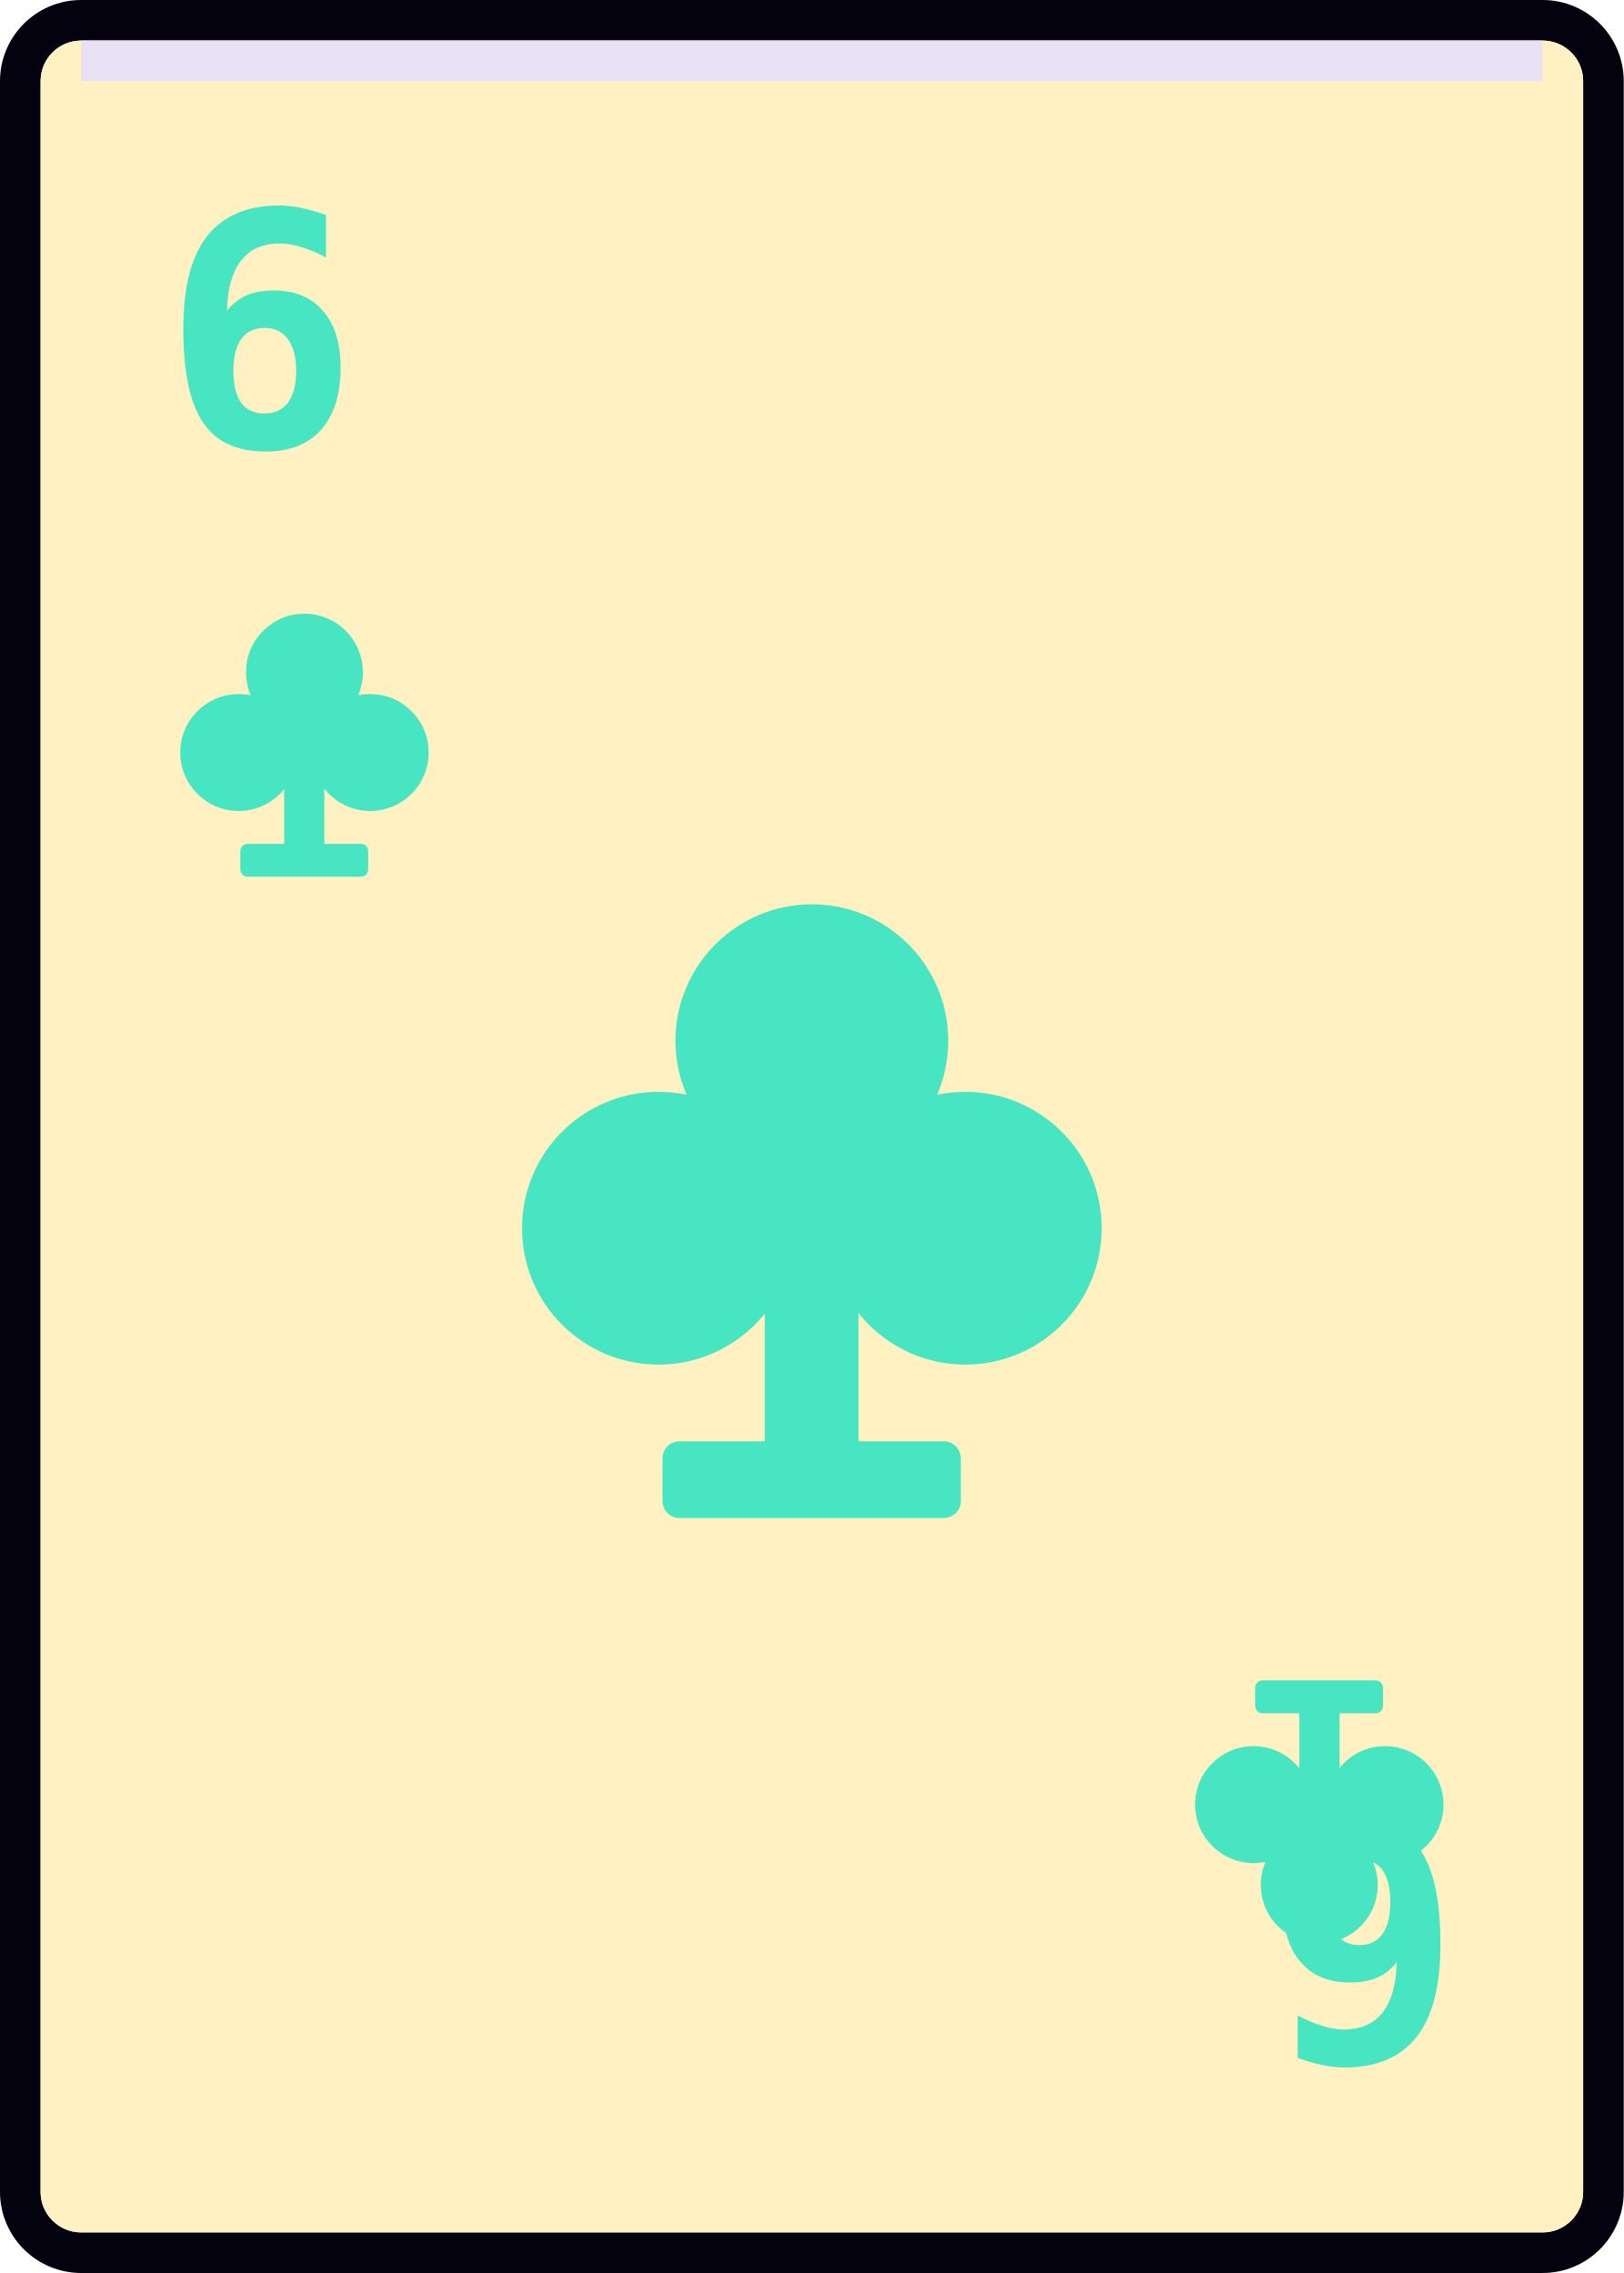
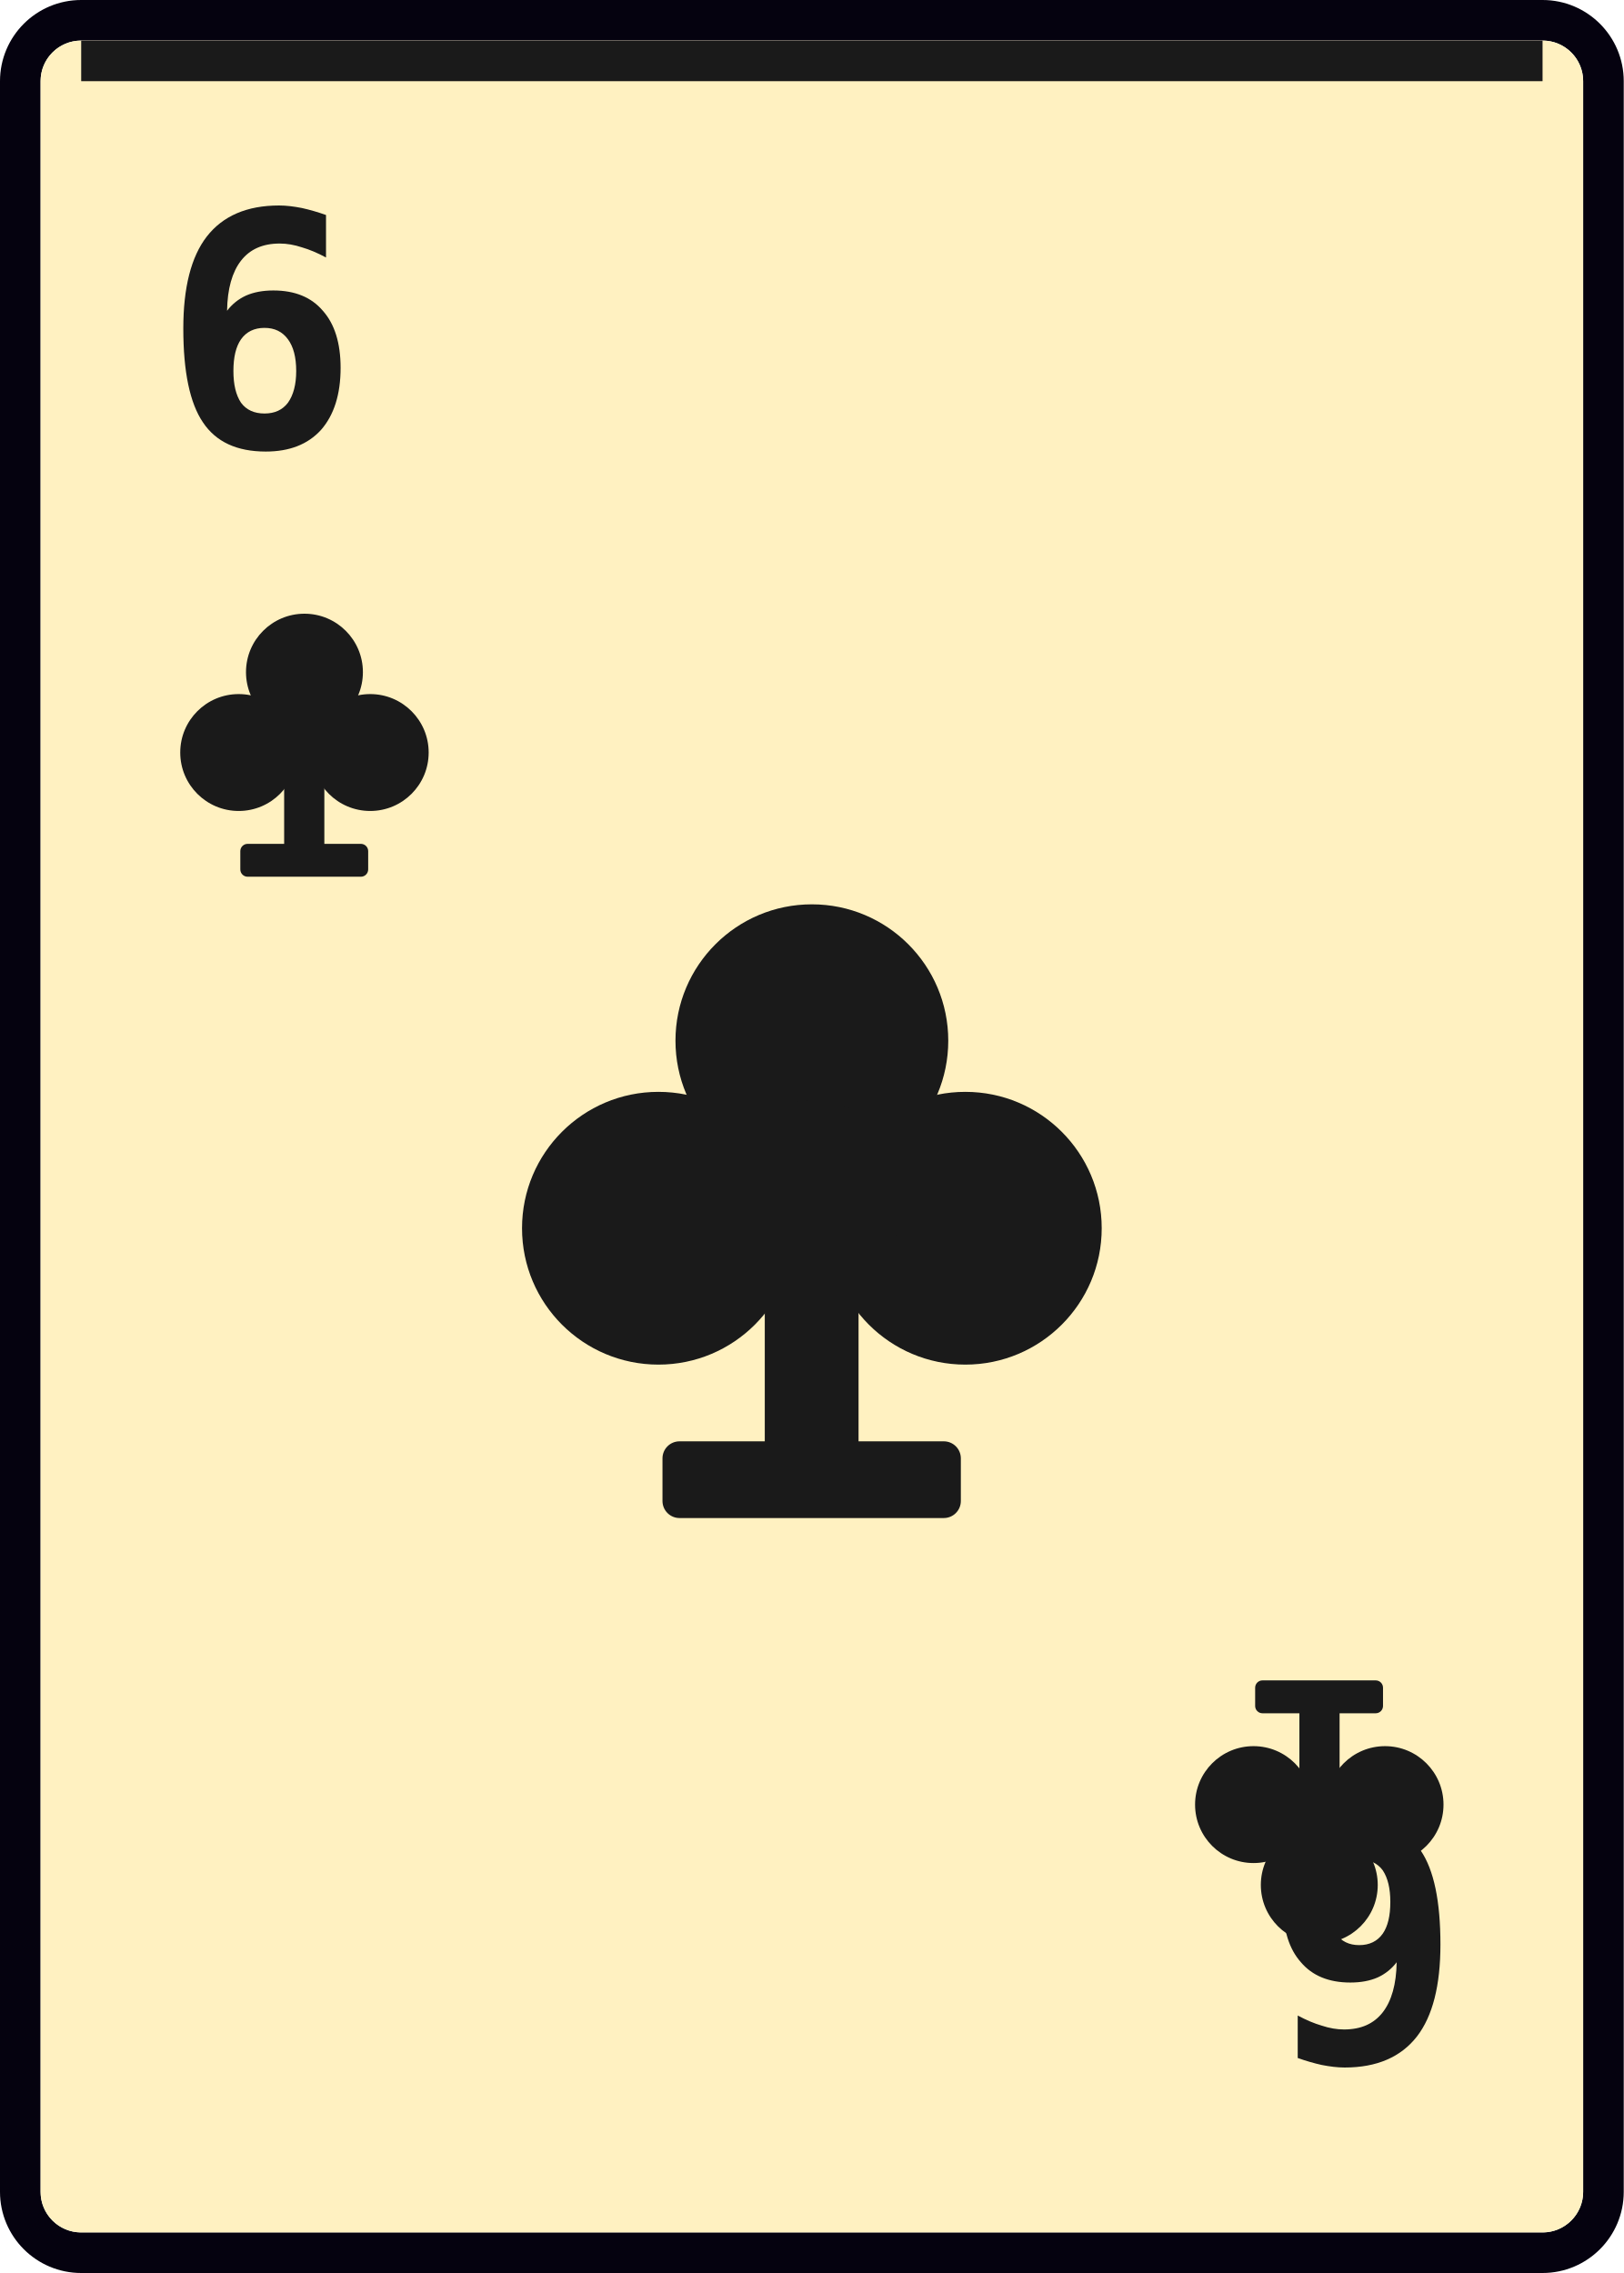
<svg xmlns="http://www.w3.org/2000/svg" viewBox="0 0 40 56" width="40" height="56" shape-rendering="geometricPrecision">
  <g id="edge">
    <rect x="0.5" y="0.5" width="39" height="55" rx="1.5" ry="1.5" fill="none" stroke="#05020F" stroke-width="1" />
  </g>
  <g id="face">
    <rect x="1" y="1" width="38" height="54" rx="1" ry="1" fill="#FFF1C1" />
-     <line x1="2" y1="1.5" x2="38" y2="1.5" stroke="#E9E2F5" stroke-width="1" />
+     <line x1="2" y1="1.5" x2="38" y2="1.5" stroke="#1A1A1A" stroke-width="1" />
  </g>
  <g id="rank">
-     <text x="4" y="11" fill="#48E5C2" font-size="8" font-family="ui-monospace, SFMono-Regular, Menlo, Consolas, monospace" font-weight="700">6</text>
+     <text x="4" y="11" fill="#1A1A1A" font-size="8" font-family="ui-monospace, SFMono-Regular, Menlo, Consolas, monospace" font-weight="700">6</text>
    <g transform="translate(36,52) rotate(180)">
-       <text x="0" y="7" fill="#48E5C2" font-size="8" font-family="ui-monospace, SFMono-Regular, Menlo, Consolas, monospace" font-weight="700">6</text>
+       <text x="0" y="7" fill="#1A1A1A" font-size="8" font-family="ui-monospace, SFMono-Regular, Menlo, Consolas, monospace" font-weight="700">6</text>
    </g>
  </g>
  <g id="suit">
-     <circle cx="7.5" cy="16.56" r="1.44" fill="#48E5C2" />
-     <circle cx="5.88" cy="18.54" r="1.44" fill="#48E5C2" />
-     <circle cx="9.12" cy="18.54" r="1.44" fill="#48E5C2" />
-     <circle cx="7.5" cy="18.18" r="0.99" fill="#48E5C2" />
-     <rect x="7" y="18.45" width="0.99" height="2.7" fill="#48E5C2" />
-     <rect x="5.92" y="20.79" width="3.15" height="0.81" rx="0.18" fill="#48E5C2" />
-     <circle cx="20" cy="25.64" r="3.36" fill="#48E5C2" />
-     <circle cx="16.22" cy="30.26" r="3.36" fill="#48E5C2" />
-     <circle cx="23.78" cy="30.26" r="3.36" fill="#48E5C2" />
-     <circle cx="20" cy="29.42" r="2.31" fill="#48E5C2" />
-     <rect x="18.84" y="30.05" width="2.31" height="6.3" fill="#48E5C2" />
-     <rect x="16.32" y="35.51" width="7.35" height="1.89" rx="0.42" fill="#48E5C2" />
+     <circle cx="7.5" cy="16.56" r="1.44" fill="#1A1A1A" />
+     <circle cx="5.88" cy="18.54" r="1.44" fill="#1A1A1A" />
+     <circle cx="9.12" cy="18.54" r="1.44" fill="#1A1A1A" />
+     <circle cx="7.5" cy="18.18" r="0.99" fill="#1A1A1A" />
+     <rect x="7" y="18.45" width="0.99" height="2.7" fill="#1A1A1A" />
+     <rect x="5.92" y="20.79" width="3.15" height="0.81" rx="0.18" fill="#1A1A1A" />
+     <circle cx="20" cy="25.64" r="3.36" fill="#1A1A1A" />
+     <circle cx="16.22" cy="30.26" r="3.36" fill="#1A1A1A" />
+     <circle cx="23.78" cy="30.26" r="3.36" fill="#1A1A1A" />
+     <circle cx="20" cy="29.42" r="2.31" fill="#1A1A1A" />
+     <rect x="18.84" y="30.05" width="2.31" height="6.3" fill="#1A1A1A" />
+     <rect x="16.32" y="35.51" width="7.35" height="1.89" rx="0.42" fill="#1A1A1A" />
    <g transform="translate(36,52) rotate(180)">
-       <circle cx="3.5" cy="5.56" r="1.44" fill="#48E5C2" />
-       <circle cx="1.88" cy="7.54" r="1.44" fill="#48E5C2" />
-       <circle cx="5.12" cy="7.54" r="1.44" fill="#48E5C2" />
-       <circle cx="3.5" cy="7.18" r="0.99" fill="#48E5C2" />
-       <rect x="3" y="7.45" width="0.99" height="2.7" fill="#48E5C2" />
-       <rect x="1.93" y="9.79" width="3.15" height="0.81" rx="0.18" fill="#48E5C2" />
+       <circle cx="3.5" cy="5.56" r="1.44" fill="#1A1A1A" />
+       <circle cx="1.88" cy="7.54" r="1.44" fill="#1A1A1A" />
+       <circle cx="5.12" cy="7.54" r="1.44" fill="#1A1A1A" />
+       <circle cx="3.5" cy="7.18" r="0.99" fill="#1A1A1A" />
+       <rect x="3" y="7.45" width="0.99" height="2.7" fill="#1A1A1A" />
+       <rect x="1.93" y="9.79" width="3.15" height="0.81" rx="0.18" fill="#1A1A1A" />
    </g>
  </g>
</svg>
